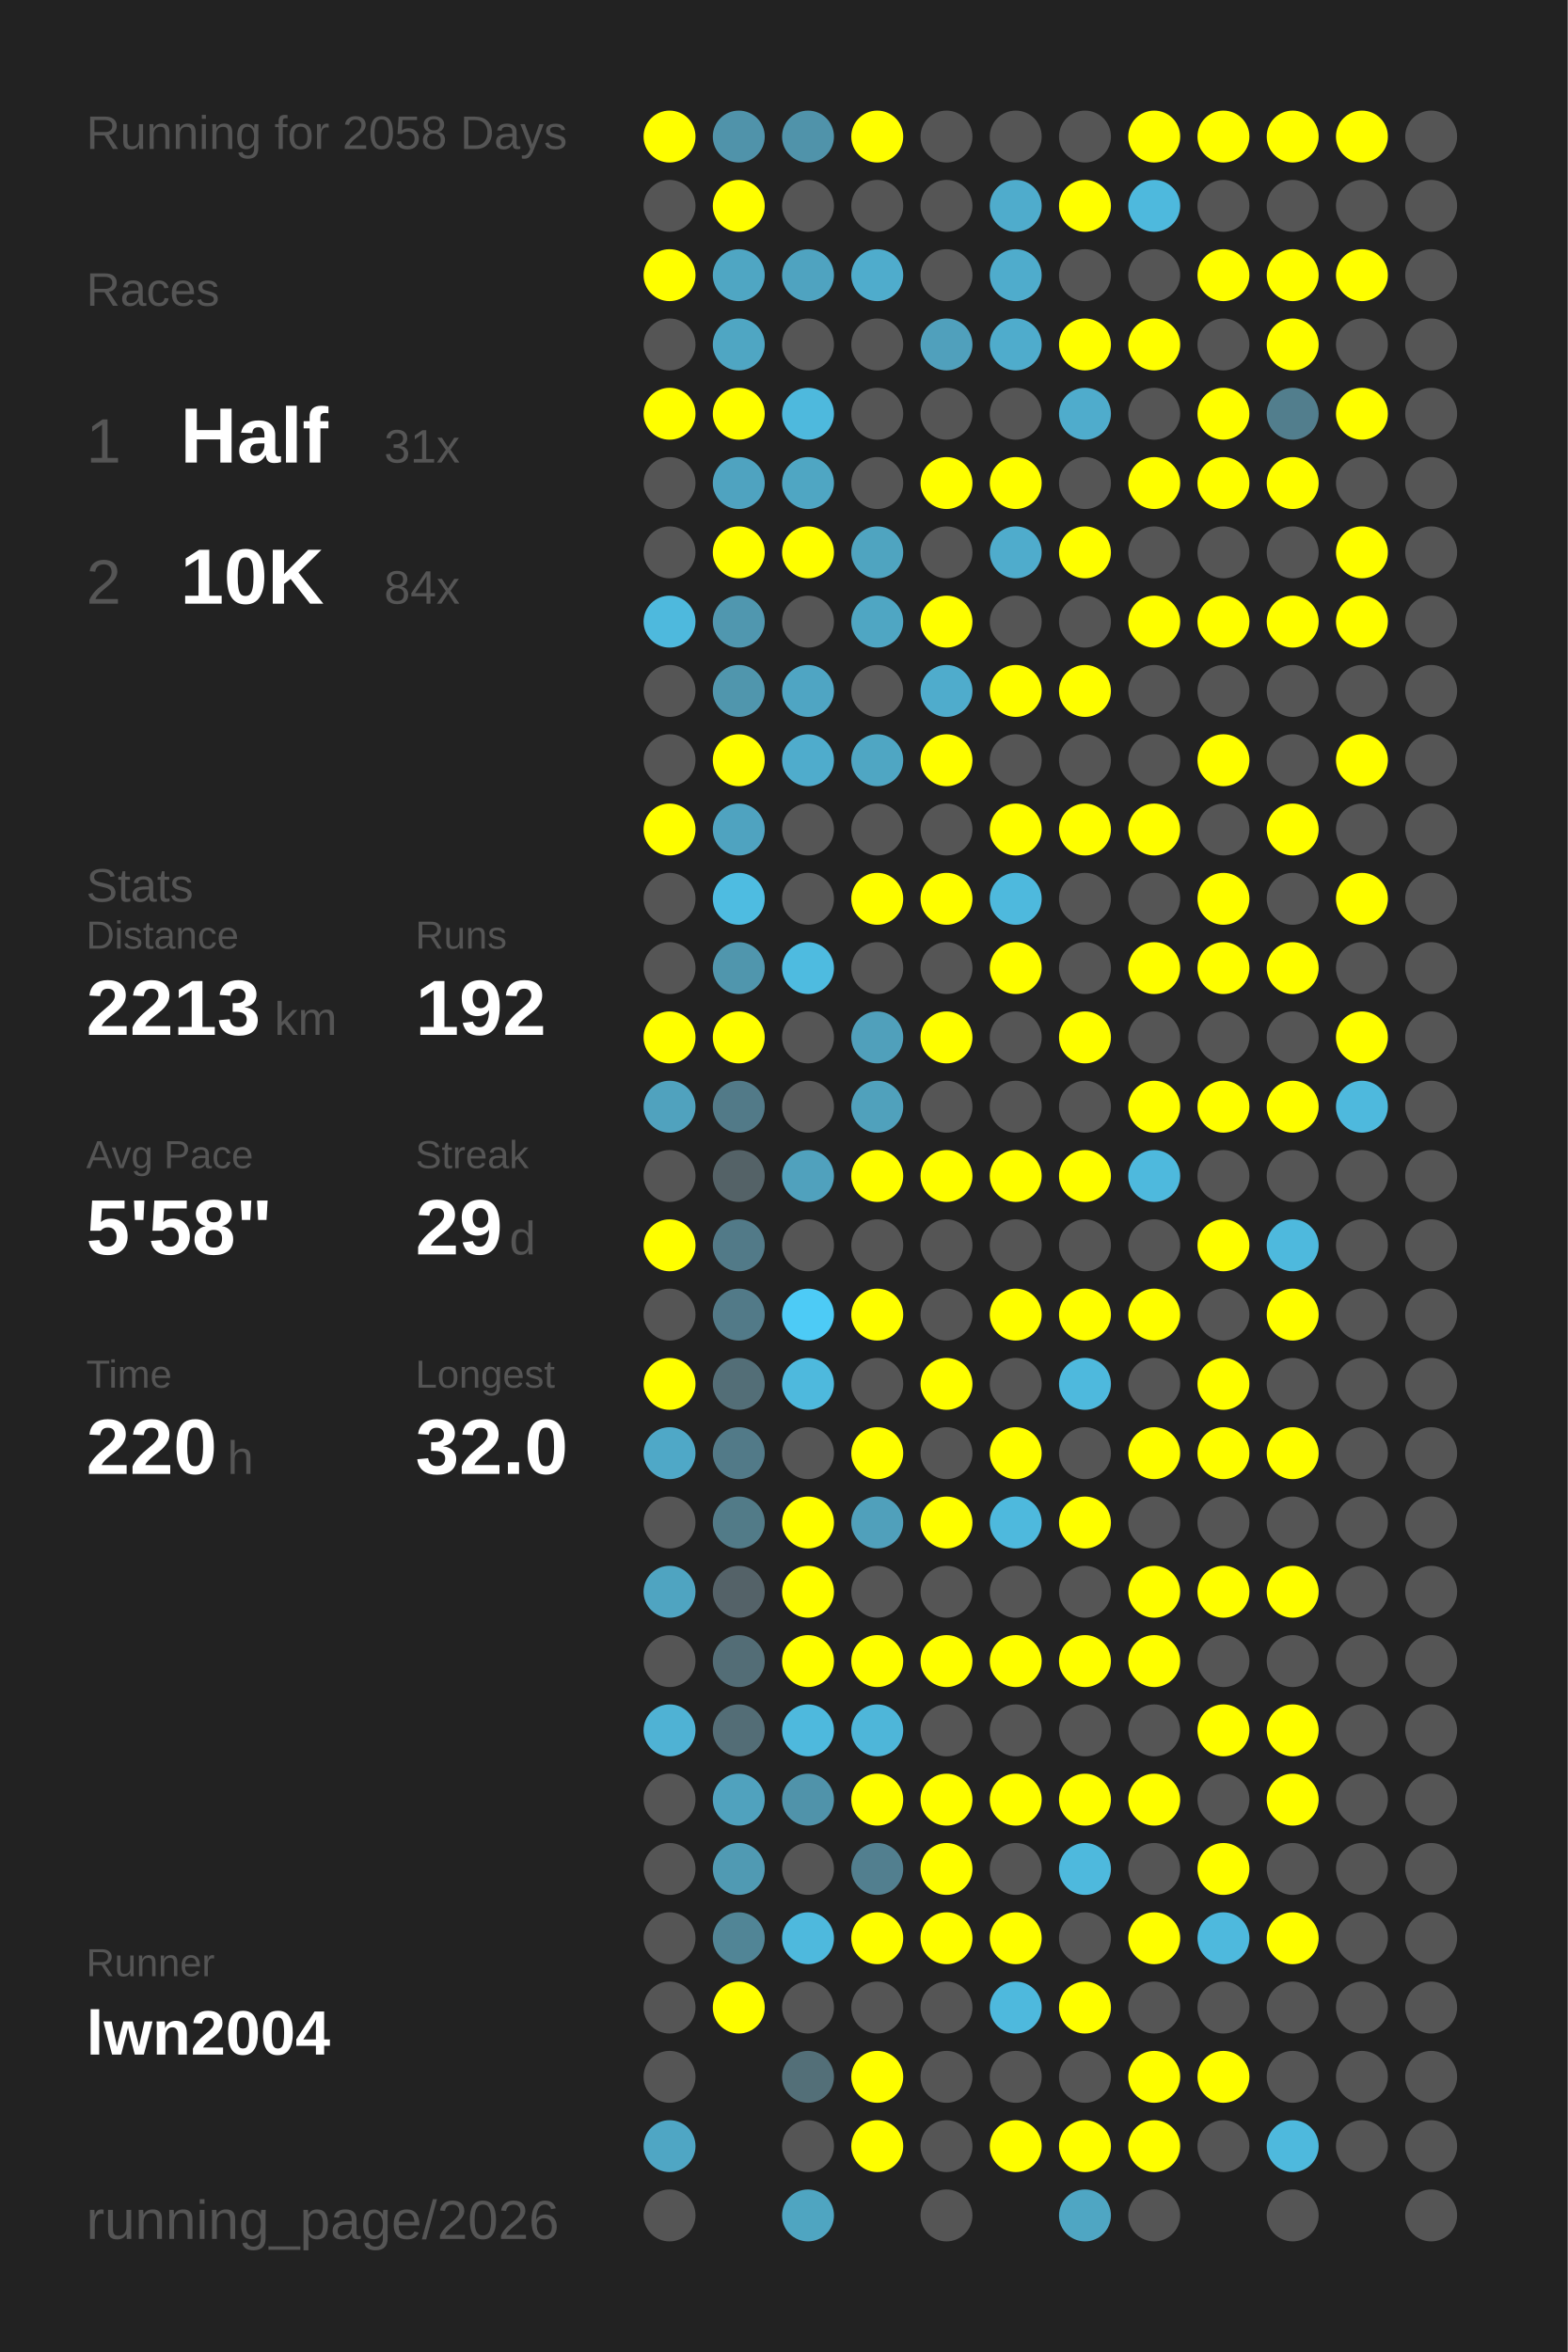
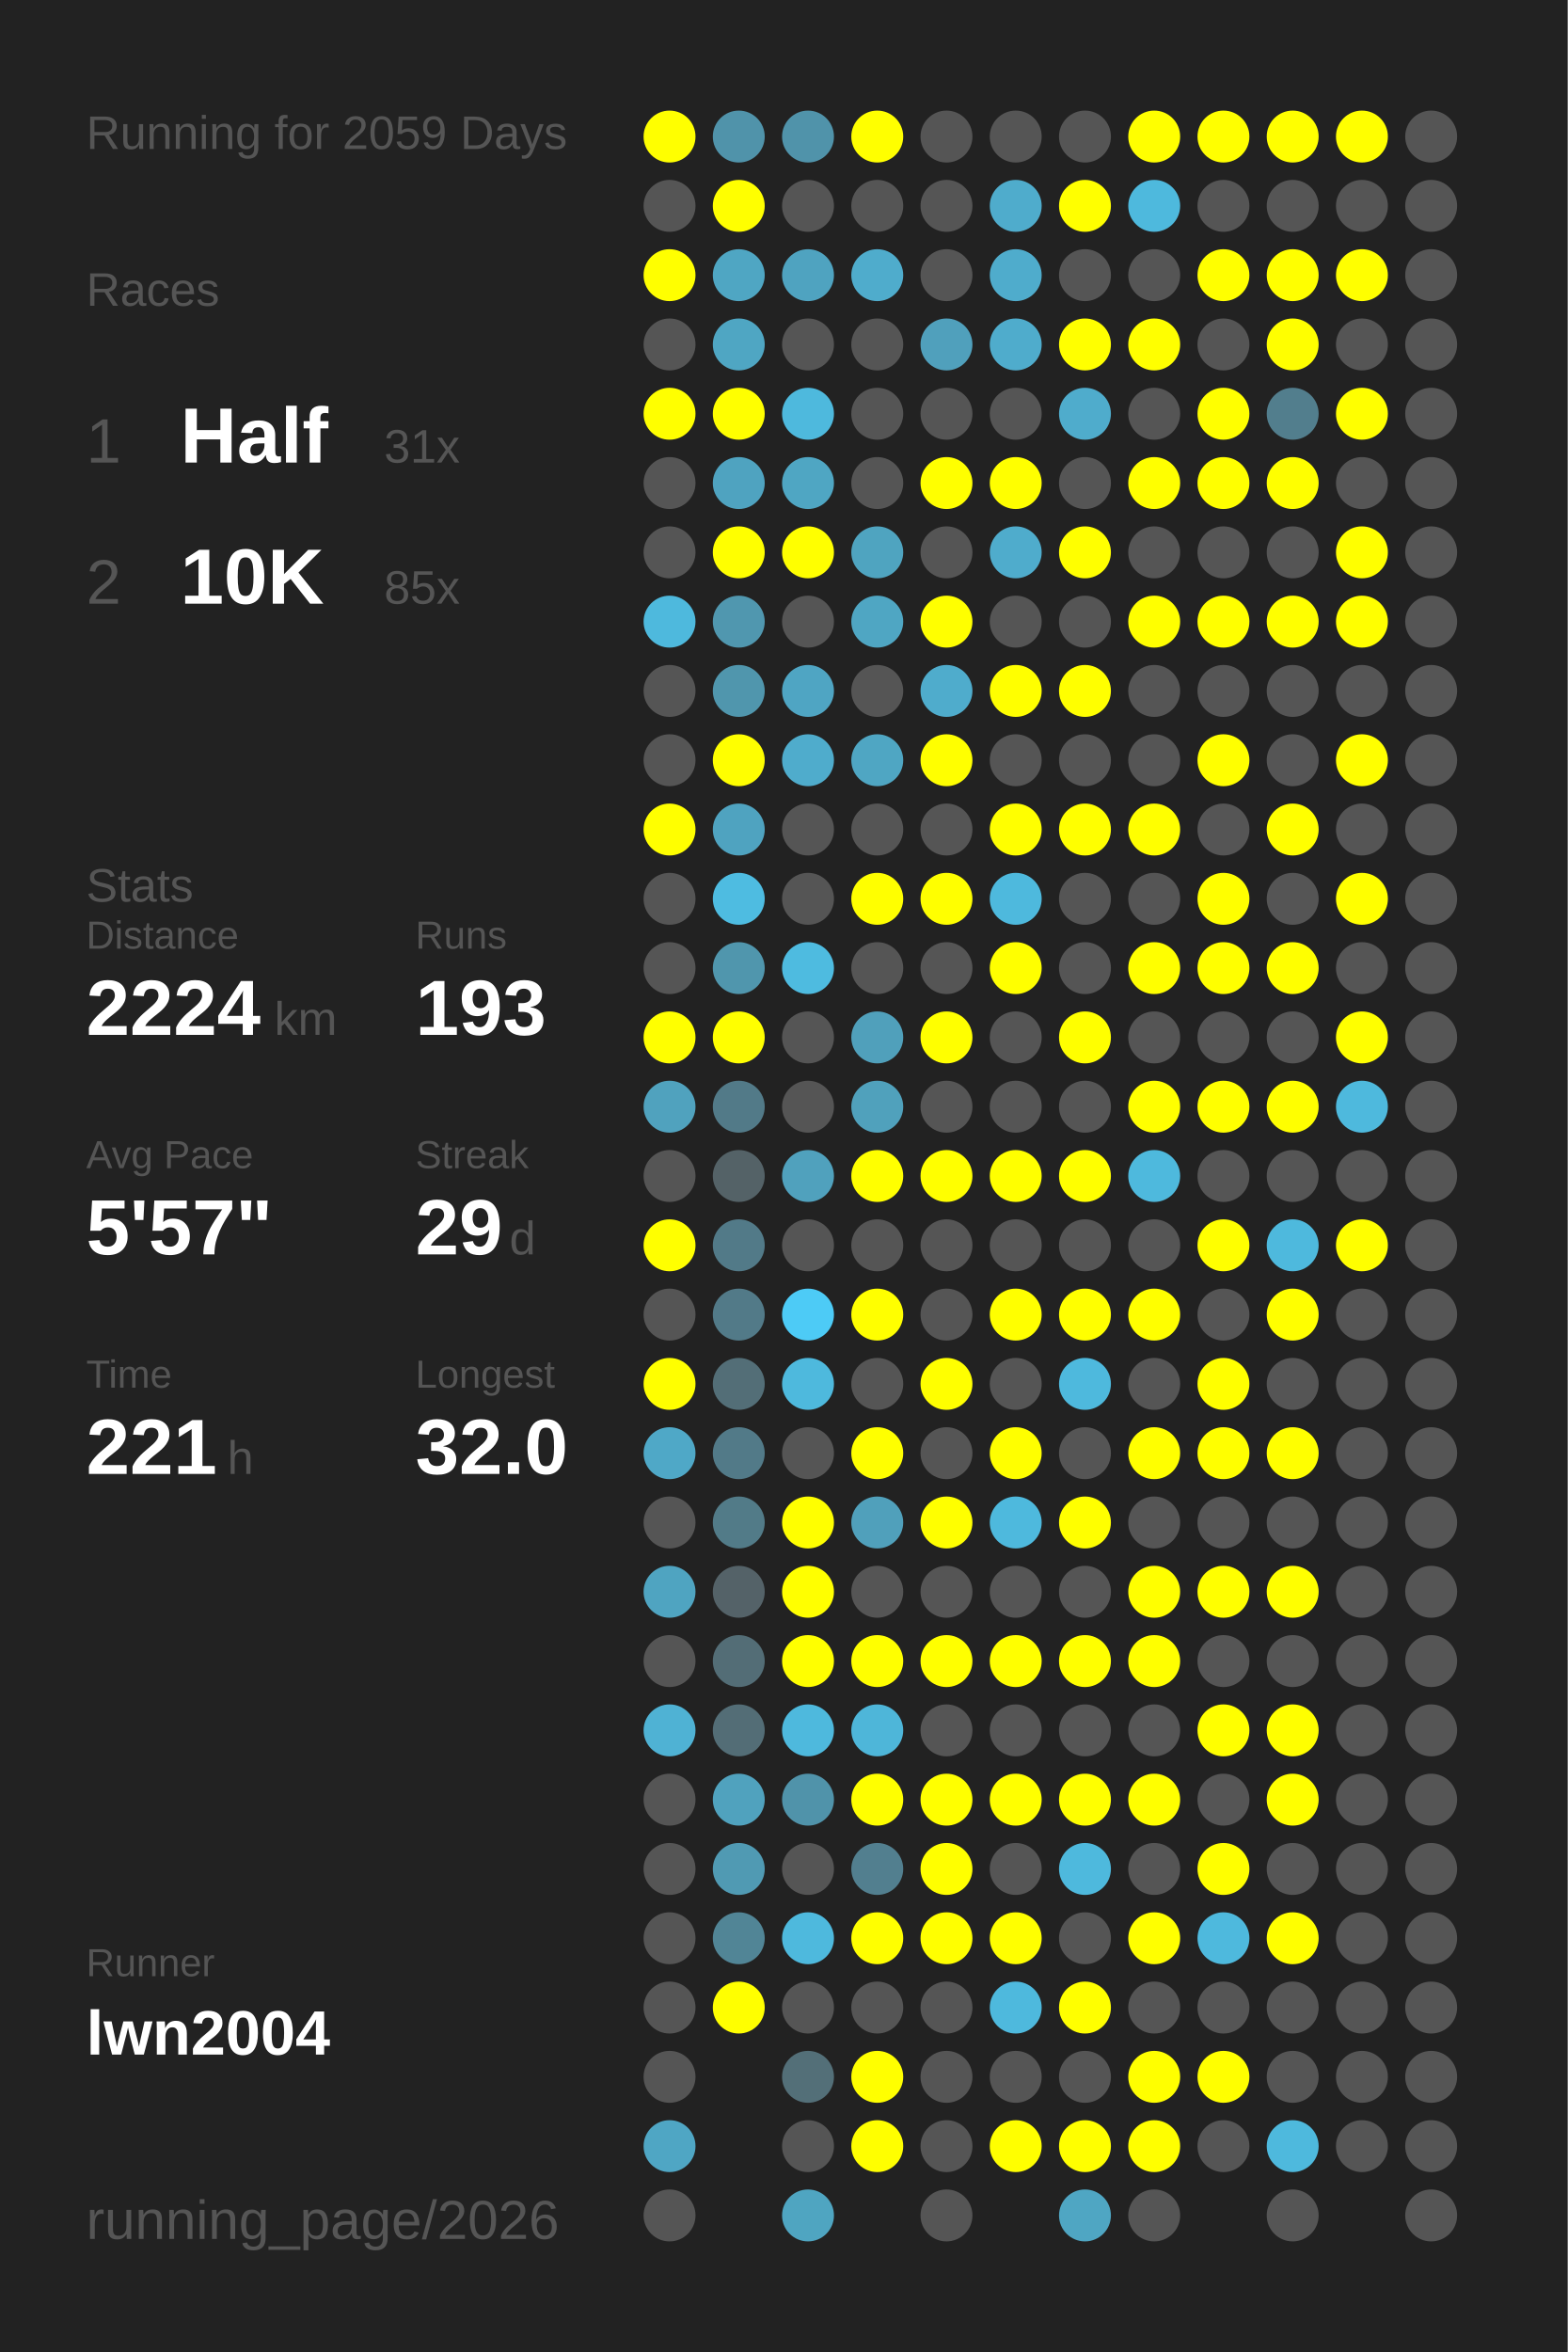
<svg xmlns="http://www.w3.org/2000/svg" baseProfile="full" height="300mm" version="1.1" viewBox="0,0,200,300" width="200mm">
  <defs />
  <rect fill="#222222" height="300" width="200" x="0" y="0" />
-   <text fill="#555555" style="font-size:6px; font-family:Arial;" x="11" y="19">Running for 2058 Days</text>
+   <text fill="#555555" style="font-size:6px; font-family:Arial;" x="11" y="19">Running for 2059 Days</text>
  <text fill="#555555" style="font-size:6px; font-family:Arial;" x="11" y="39">Races</text>
  <text fill="#555555" style="font-size:8px; font-family:Arial;" x="11" y="59">1</text>
  <text fill="#FFFFFF" style="font-size:10px; font-family:Arial; font-weight:bold;" x="23" y="59">Half</text>
  <text fill="#555555" style="font-size:6px; font-family:Arial;" x="49" y="59">31x</text>
  <text fill="#555555" style="font-size:8px; font-family:Arial;" x="11" y="77">2</text>
  <text fill="#FFFFFF" style="font-size:10px; font-family:Arial; font-weight:bold;" x="23" y="77">10K</text>
-   <text fill="#555555" style="font-size:6px; font-family:Arial;" x="49" y="77">84x</text>
+   <text fill="#555555" style="font-size:6px; font-family:Arial;" x="49" y="77">85x</text>
  <text fill="#555555" style="font-size:6px; font-family:Arial;" x="11" y="115">Stats</text>
  <text fill="#555555" style="font-size:5px; font-family:Arial;" x="11" y="121">Distance</text>
-   <text fill="#FFFFFF" style="font-size:10px; font-family:Arial; font-weight:bold;" x="11" y="132">2213</text>
+   <text fill="#FFFFFF" style="font-size:10px; font-family:Arial; font-weight:bold;" x="11" y="132">2224</text>
  <text fill="#555555" style="font-size:6px; font-family:Arial;" x="35" y="132">km</text>
  <text fill="#555555" style="font-size:5px; font-family:Arial;" x="53" y="121">Runs</text>
-   <text fill="#FFFFFF" style="font-size:10px; font-family:Arial; font-weight:bold;" x="53" y="132">192</text>
+   <text fill="#FFFFFF" style="font-size:10px; font-family:Arial; font-weight:bold;" x="53" y="132">193</text>
  <text fill="#555555" style="font-size:5px; font-family:Arial;" x="11" y="149">Avg Pace</text>
-   <text fill="#FFFFFF" style="font-size:10px; font-family:Arial; font-weight:bold;" x="11" y="160">5'58"</text>
+   <text fill="#FFFFFF" style="font-size:10px; font-family:Arial; font-weight:bold;" x="11" y="160">5'57"</text>
  <text fill="#555555" style="font-size:5px; font-family:Arial;" x="53" y="149">Streak</text>
  <text fill="#FFFFFF" style="font-size:10px; font-family:Arial; font-weight:bold;" x="53" y="160">29</text>
  <text fill="#555555" style="font-size:6px; font-family:Arial;" x="65" y="160">d</text>
  <text fill="#555555" style="font-size:5px; font-family:Arial;" x="11" y="177">Time</text>
-   <text fill="#FFFFFF" style="font-size:10px; font-family:Arial; font-weight:bold;" x="11" y="188">220</text>
+   <text fill="#FFFFFF" style="font-size:10px; font-family:Arial; font-weight:bold;" x="11" y="188">221</text>
  <text fill="#555555" style="font-size:6px; font-family:Arial;" x="29" y="188">h</text>
  <text fill="#555555" style="font-size:5px; font-family:Arial;" x="53" y="177">Longest</text>
  <text fill="#FFFFFF" style="font-size:10px; font-family:Arial; font-weight:bold;" x="53" y="188">32.0</text>
  <text fill="#555555" style="font-size:5px; font-family:Arial;" x="11" y="252.065">Runner</text>
  <text fill="#FFFFFF" style="font-size:8px; font-family:Arial; font-weight:bold;" x="11" y="262.065">lwn2004</text>
  <text fill="#555555" style="font-size:7px; font-family:Arial;" x="11" y="285.581">running_page/2026</text>
  <circle cx="85.417" cy="17.419" fill="#FFFF00" r="3.312" />
  <circle cx="85.417" cy="26.258" fill="#555555" r="3.312" />
  <circle cx="85.417" cy="35.097" fill="#FFFF00" r="3.312" />
  <circle cx="85.417" cy="43.935" fill="#555555" r="3.312" />
  <circle cx="85.417" cy="52.774" fill="#FFFF00" r="3.312" />
  <circle cx="85.417" cy="61.613" fill="#555555" r="3.312" />
  <circle cx="85.417" cy="70.452" fill="#555555" r="3.312" />
  <circle cx="85.417" cy="79.29" fill="#4eb9dd" r="3.312" />
  <circle cx="85.417" cy="88.129" fill="#555555" r="3.312" />
  <circle cx="85.417" cy="96.968" fill="#555555" r="3.312" />
  <circle cx="85.417" cy="105.806" fill="#FFFF00" r="3.312" />
  <circle cx="85.417" cy="114.645" fill="#555555" r="3.312" />
  <circle cx="85.417" cy="123.484" fill="#555555" r="3.312" />
  <circle cx="85.417" cy="132.323" fill="#FFFF00" r="3.312" />
  <circle cx="85.417" cy="141.161" fill="#50a2be" r="3.312" />
  <circle cx="85.417" cy="150" fill="#555555" r="3.312" />
  <circle cx="85.417" cy="158.839" fill="#FFFF00" r="3.312" />
  <circle cx="85.417" cy="167.677" fill="#555555" r="3.312" />
  <circle cx="85.417" cy="176.516" fill="#FFFF00" r="3.312" />
  <circle cx="85.417" cy="185.355" fill="#4fa8c7" r="3.312" />
  <circle cx="85.417" cy="194.194" fill="#555555" r="3.312" />
  <circle cx="85.417" cy="203.032" fill="#4fa4c1" r="3.312" />
  <circle cx="85.417" cy="211.871" fill="#555555" r="3.312" />
  <circle cx="85.417" cy="220.71" fill="#4fb2d4" r="3.312" />
  <circle cx="85.417" cy="229.548" fill="#555555" r="3.312" />
  <circle cx="85.417" cy="238.387" fill="#555555" r="3.312" />
  <circle cx="85.417" cy="247.226" fill="#555555" r="3.312" />
  <circle cx="85.417" cy="256.065" fill="#555555" r="3.312" />
  <circle cx="85.417" cy="264.903" fill="#555555" r="3.312" />
  <circle cx="85.417" cy="273.742" fill="#4fa6c4" r="3.312" />
  <circle cx="85.417" cy="282.581" fill="#555555" r="3.312" />
  <circle cx="94.25" cy="17.419" fill="#5093aa" r="3.312" />
  <circle cx="94.25" cy="26.258" fill="#FFFF00" r="3.312" />
  <circle cx="94.25" cy="35.097" fill="#4fa6c3" r="3.312" />
  <circle cx="94.25" cy="43.935" fill="#4fa6c3" r="3.312" />
  <circle cx="94.25" cy="52.774" fill="#FFFF00" r="3.312" />
  <circle cx="94.25" cy="61.613" fill="#4fa3c0" r="3.312" />
  <circle cx="94.25" cy="70.452" fill="#FFFF00" r="3.312" />
  <circle cx="94.25" cy="79.29" fill="#5097af" r="3.312" />
  <circle cx="94.25" cy="88.129" fill="#5096ad" r="3.312" />
  <circle cx="94.25" cy="96.968" fill="#FFFF00" r="3.312" />
  <circle cx="94.25" cy="105.806" fill="#4fa3c0" r="3.312" />
  <circle cx="94.25" cy="114.645" fill="#4ebce1" r="3.312" />
  <circle cx="94.25" cy="123.484" fill="#5096ad" r="3.312" />
  <circle cx="94.25" cy="132.323" fill="#FFFF00" r="3.312" />
  <circle cx="94.25" cy="141.161" fill="#527a88" r="3.312" />
  <circle cx="94.25" cy="150" fill="#546267" r="3.312" />
  <circle cx="94.25" cy="158.839" fill="#527a88" r="3.312" />
  <circle cx="94.25" cy="167.677" fill="#527a88" r="3.312" />
  <circle cx="94.25" cy="176.516" fill="#536e77" r="3.312" />
  <circle cx="94.25" cy="185.355" fill="#527a88" r="3.312" />
  <circle cx="94.25" cy="194.194" fill="#527b88" r="3.312" />
  <circle cx="94.25" cy="203.032" fill="#546268" r="3.312" />
  <circle cx="94.25" cy="211.871" fill="#536d76" r="3.312" />
  <circle cx="94.25" cy="220.71" fill="#536d76" r="3.312" />
  <circle cx="94.25" cy="229.548" fill="#50a2be" r="3.312" />
  <circle cx="94.25" cy="238.387" fill="#509ab3" r="3.312" />
  <circle cx="94.25" cy="247.226" fill="#518596" r="3.312" />
  <circle cx="94.25" cy="256.065" fill="#FFFF00" r="3.312" />
  <circle cx="103.083" cy="17.419" fill="#5093aa" r="3.312" />
  <circle cx="103.083" cy="26.258" fill="#555555" r="3.312" />
  <circle cx="103.083" cy="35.097" fill="#4fa3c0" r="3.312" />
  <circle cx="103.083" cy="43.935" fill="#555555" r="3.312" />
  <circle cx="103.083" cy="52.774" fill="#4eb9dd" r="3.312" />
  <circle cx="103.083" cy="61.613" fill="#4fa6c3" r="3.312" />
  <circle cx="103.083" cy="70.452" fill="#FFFF00" r="3.312" />
  <circle cx="103.083" cy="79.29" fill="#555555" r="3.312" />
  <circle cx="103.083" cy="88.129" fill="#4fa5c3" r="3.312" />
  <circle cx="103.083" cy="96.968" fill="#4faccc" r="3.312" />
  <circle cx="103.083" cy="105.806" fill="#555555" r="3.312" />
  <circle cx="103.083" cy="114.645" fill="#555555" r="3.312" />
  <circle cx="103.083" cy="123.484" fill="#4ebbe0" r="3.312" />
  <circle cx="103.083" cy="132.323" fill="#555555" r="3.312" />
  <circle cx="103.083" cy="141.161" fill="#555555" r="3.312" />
  <circle cx="103.083" cy="150" fill="#50a1bd" r="3.312" />
  <circle cx="103.083" cy="158.839" fill="#555555" r="3.312" />
  <circle cx="103.083" cy="167.677" fill="#4dcbf6" r="3.312" />
  <circle cx="103.083" cy="176.516" fill="#4eb9dd" r="3.312" />
  <circle cx="103.083" cy="185.355" fill="#555555" r="3.312" />
  <circle cx="103.083" cy="194.194" fill="#FFFF00" r="3.312" />
  <circle cx="103.083" cy="203.032" fill="#FFFF00" r="3.312" />
  <circle cx="103.083" cy="211.871" fill="#FFFF00" r="3.312" />
  <circle cx="103.083" cy="220.71" fill="#4eb9dd" r="3.312" />
  <circle cx="103.083" cy="229.548" fill="#5093aa" r="3.312" />
  <circle cx="103.083" cy="238.387" fill="#555555" r="3.312" />
  <circle cx="103.083" cy="247.226" fill="#4eb9dd" r="3.312" />
  <circle cx="103.083" cy="256.065" fill="#555555" r="3.312" />
  <circle cx="103.083" cy="264.903" fill="#536f78" r="3.312" />
  <circle cx="103.083" cy="273.742" fill="#555555" r="3.312" />
  <circle cx="103.083" cy="282.581" fill="#4fa5c1" r="3.312" />
  <circle cx="111.917" cy="17.419" fill="#FFFF00" r="3.312" />
  <circle cx="111.917" cy="26.258" fill="#555555" r="3.312" />
  <circle cx="111.917" cy="35.097" fill="#4faccc" r="3.312" />
  <circle cx="111.917" cy="43.935" fill="#555555" r="3.312" />
  <circle cx="111.917" cy="52.774" fill="#555555" r="3.312" />
  <circle cx="111.917" cy="61.613" fill="#555555" r="3.312" />
  <circle cx="111.917" cy="70.452" fill="#4fa4c0" r="3.312" />
  <circle cx="111.917" cy="79.29" fill="#4fa6c3" r="3.312" />
  <circle cx="111.917" cy="88.129" fill="#555555" r="3.312" />
  <circle cx="111.917" cy="96.968" fill="#4fa6c3" r="3.312" />
  <circle cx="111.917" cy="105.806" fill="#555555" r="3.312" />
  <circle cx="111.917" cy="114.645" fill="#FFFF00" r="3.312" />
  <circle cx="111.917" cy="123.484" fill="#555555" r="3.312" />
  <circle cx="111.917" cy="132.323" fill="#50a0bb" r="3.312" />
  <circle cx="111.917" cy="141.161" fill="#50a1bc" r="3.312" />
  <circle cx="111.917" cy="150" fill="#FFFF00" r="3.312" />
  <circle cx="111.917" cy="158.839" fill="#555555" r="3.312" />
  <circle cx="111.917" cy="167.677" fill="#FFFF00" r="3.312" />
  <circle cx="111.917" cy="176.516" fill="#555555" r="3.312" />
  <circle cx="111.917" cy="185.355" fill="#FFFF00" r="3.312" />
  <circle cx="111.917" cy="194.194" fill="#50a0bb" r="3.312" />
  <circle cx="111.917" cy="203.032" fill="#555555" r="3.312" />
  <circle cx="111.917" cy="211.871" fill="#FFFF00" r="3.312" />
  <circle cx="111.917" cy="220.71" fill="#4eb6d9" r="3.312" />
  <circle cx="111.917" cy="229.548" fill="#FFFF00" r="3.312" />
  <circle cx="111.917" cy="238.387" fill="#527f8f" r="3.312" />
  <circle cx="111.917" cy="247.226" fill="#FFFF00" r="3.312" />
  <circle cx="111.917" cy="256.065" fill="#555555" r="3.312" />
  <circle cx="111.917" cy="264.903" fill="#FFFF00" r="3.312" />
  <circle cx="111.917" cy="273.742" fill="#FFFF00" r="3.312" />
  <circle cx="120.75" cy="17.419" fill="#555555" r="3.312" />
  <circle cx="120.75" cy="26.258" fill="#555555" r="3.312" />
  <circle cx="120.75" cy="35.097" fill="#555555" r="3.312" />
  <circle cx="120.75" cy="43.935" fill="#50a0bc" r="3.312" />
  <circle cx="120.75" cy="52.774" fill="#555555" r="3.312" />
  <circle cx="120.75" cy="61.613" fill="#FFFF00" r="3.312" />
  <circle cx="120.75" cy="70.452" fill="#555555" r="3.312" />
  <circle cx="120.75" cy="79.29" fill="#FFFF00" r="3.312" />
  <circle cx="120.75" cy="88.129" fill="#4faccc" r="3.312" />
  <circle cx="120.75" cy="96.968" fill="#FFFF00" r="3.312" />
  <circle cx="120.75" cy="105.806" fill="#555555" r="3.312" />
  <circle cx="120.75" cy="114.645" fill="#FFFF00" r="3.312" />
  <circle cx="120.75" cy="123.484" fill="#555555" r="3.312" />
  <circle cx="120.75" cy="132.323" fill="#FFFF00" r="3.312" />
  <circle cx="120.75" cy="141.161" fill="#555555" r="3.312" />
  <circle cx="120.75" cy="150" fill="#FFFF00" r="3.312" />
  <circle cx="120.75" cy="158.839" fill="#555555" r="3.312" />
  <circle cx="120.75" cy="167.677" fill="#555555" r="3.312" />
  <circle cx="120.75" cy="176.516" fill="#FFFF00" r="3.312" />
  <circle cx="120.75" cy="185.355" fill="#555555" r="3.312" />
  <circle cx="120.75" cy="194.194" fill="#FFFF00" r="3.312" />
  <circle cx="120.75" cy="203.032" fill="#555555" r="3.312" />
  <circle cx="120.75" cy="211.871" fill="#FFFF00" r="3.312" />
  <circle cx="120.75" cy="220.71" fill="#555555" r="3.312" />
  <circle cx="120.75" cy="229.548" fill="#FFFF00" r="3.312" />
  <circle cx="120.75" cy="238.387" fill="#FFFF00" r="3.312" />
  <circle cx="120.75" cy="247.226" fill="#FFFF00" r="3.312" />
  <circle cx="120.75" cy="256.065" fill="#555555" r="3.312" />
  <circle cx="120.75" cy="264.903" fill="#555555" r="3.312" />
  <circle cx="120.75" cy="273.742" fill="#555555" r="3.312" />
  <circle cx="120.75" cy="282.581" fill="#555555" r="3.312" />
  <circle cx="129.583" cy="17.419" fill="#555555" r="3.312" />
  <circle cx="129.583" cy="26.258" fill="#4faccc" r="3.312" />
  <circle cx="129.583" cy="35.097" fill="#4faccc" r="3.312" />
  <circle cx="129.583" cy="43.935" fill="#4faccc" r="3.312" />
  <circle cx="129.583" cy="52.774" fill="#555555" r="3.312" />
  <circle cx="129.583" cy="61.613" fill="#FFFF00" r="3.312" />
  <circle cx="129.583" cy="70.452" fill="#4faccc" r="3.312" />
  <circle cx="129.583" cy="79.29" fill="#555555" r="3.312" />
  <circle cx="129.583" cy="88.129" fill="#FFFF00" r="3.312" />
  <circle cx="129.583" cy="96.968" fill="#555555" r="3.312" />
  <circle cx="129.583" cy="105.806" fill="#FFFF00" r="3.312" />
  <circle cx="129.583" cy="114.645" fill="#4eb9dd" r="3.312" />
  <circle cx="129.583" cy="123.484" fill="#FFFF00" r="3.312" />
  <circle cx="129.583" cy="132.323" fill="#555555" r="3.312" />
  <circle cx="129.583" cy="141.161" fill="#555555" r="3.312" />
  <circle cx="129.583" cy="150" fill="#FFFF00" r="3.312" />
  <circle cx="129.583" cy="158.839" fill="#555555" r="3.312" />
  <circle cx="129.583" cy="167.677" fill="#FFFF00" r="3.312" />
  <circle cx="129.583" cy="176.516" fill="#555555" r="3.312" />
  <circle cx="129.583" cy="185.355" fill="#FFFF00" r="3.312" />
  <circle cx="129.583" cy="194.194" fill="#4eb9dd" r="3.312" />
  <circle cx="129.583" cy="203.032" fill="#555555" r="3.312" />
  <circle cx="129.583" cy="211.871" fill="#FFFF00" r="3.312" />
  <circle cx="129.583" cy="220.71" fill="#555555" r="3.312" />
  <circle cx="129.583" cy="229.548" fill="#FFFF00" r="3.312" />
  <circle cx="129.583" cy="238.387" fill="#555555" r="3.312" />
  <circle cx="129.583" cy="247.226" fill="#FFFF00" r="3.312" />
  <circle cx="129.583" cy="256.065" fill="#4eb9dd" r="3.312" />
  <circle cx="129.583" cy="264.903" fill="#555555" r="3.312" />
  <circle cx="129.583" cy="273.742" fill="#FFFF00" r="3.312" />
  <circle cx="138.417" cy="17.419" fill="#555555" r="3.312" />
  <circle cx="138.417" cy="26.258" fill="#FFFF00" r="3.312" />
  <circle cx="138.417" cy="35.097" fill="#555555" r="3.312" />
  <circle cx="138.417" cy="43.935" fill="#FFFF00" r="3.312" />
  <circle cx="138.417" cy="52.774" fill="#4faccc" r="3.312" />
  <circle cx="138.417" cy="61.613" fill="#555555" r="3.312" />
  <circle cx="138.417" cy="70.452" fill="#FFFF00" r="3.312" />
  <circle cx="138.417" cy="79.29" fill="#555555" r="3.312" />
  <circle cx="138.417" cy="88.129" fill="#FFFF00" r="3.312" />
  <circle cx="138.417" cy="96.968" fill="#555555" r="3.312" />
  <circle cx="138.417" cy="105.806" fill="#FFFF00" r="3.312" />
  <circle cx="138.417" cy="114.645" fill="#555555" r="3.312" />
  <circle cx="138.417" cy="123.484" fill="#555555" r="3.312" />
  <circle cx="138.417" cy="132.323" fill="#FFFF00" r="3.312" />
  <circle cx="138.417" cy="141.161" fill="#555555" r="3.312" />
  <circle cx="138.417" cy="150" fill="#FFFF00" r="3.312" />
  <circle cx="138.417" cy="158.839" fill="#555555" r="3.312" />
  <circle cx="138.417" cy="167.677" fill="#FFFF00" r="3.312" />
  <circle cx="138.417" cy="176.516" fill="#4eb9dd" r="3.312" />
  <circle cx="138.417" cy="185.355" fill="#555555" r="3.312" />
  <circle cx="138.417" cy="194.194" fill="#FFFF00" r="3.312" />
  <circle cx="138.417" cy="203.032" fill="#555555" r="3.312" />
  <circle cx="138.417" cy="211.871" fill="#FFFF00" r="3.312" />
  <circle cx="138.417" cy="220.71" fill="#555555" r="3.312" />
  <circle cx="138.417" cy="229.548" fill="#FFFF00" r="3.312" />
  <circle cx="138.417" cy="238.387" fill="#4eb9dd" r="3.312" />
  <circle cx="138.417" cy="247.226" fill="#555555" r="3.312" />
  <circle cx="138.417" cy="256.065" fill="#FFFF00" r="3.312" />
  <circle cx="138.417" cy="264.903" fill="#555555" r="3.312" />
  <circle cx="138.417" cy="273.742" fill="#FFFF00" r="3.312" />
  <circle cx="138.417" cy="282.581" fill="#4fa6c3" r="3.312" />
  <circle cx="147.25" cy="17.419" fill="#FFFF00" r="3.312" />
  <circle cx="147.25" cy="26.258" fill="#4eb9dd" r="3.312" />
  <circle cx="147.25" cy="35.097" fill="#555555" r="3.312" />
  <circle cx="147.25" cy="43.935" fill="#FFFF00" r="3.312" />
  <circle cx="147.25" cy="52.774" fill="#555555" r="3.312" />
  <circle cx="147.25" cy="61.613" fill="#FFFF00" r="3.312" />
  <circle cx="147.25" cy="70.452" fill="#555555" r="3.312" />
  <circle cx="147.25" cy="79.29" fill="#FFFF00" r="3.312" />
  <circle cx="147.25" cy="88.129" fill="#555555" r="3.312" />
  <circle cx="147.25" cy="96.968" fill="#555555" r="3.312" />
  <circle cx="147.25" cy="105.806" fill="#FFFF00" r="3.312" />
  <circle cx="147.25" cy="114.645" fill="#555555" r="3.312" />
  <circle cx="147.25" cy="123.484" fill="#FFFF00" r="3.312" />
  <circle cx="147.25" cy="132.323" fill="#555555" r="3.312" />
  <circle cx="147.25" cy="141.161" fill="#FFFF00" r="3.312" />
  <circle cx="147.25" cy="150" fill="#4eb9dd" r="3.312" />
  <circle cx="147.25" cy="158.839" fill="#555555" r="3.312" />
  <circle cx="147.25" cy="167.677" fill="#FFFF00" r="3.312" />
  <circle cx="147.25" cy="176.516" fill="#555555" r="3.312" />
  <circle cx="147.25" cy="185.355" fill="#FFFF00" r="3.312" />
  <circle cx="147.25" cy="194.194" fill="#555555" r="3.312" />
  <circle cx="147.25" cy="203.032" fill="#FFFF00" r="3.312" />
  <circle cx="147.25" cy="211.871" fill="#FFFF00" r="3.312" />
  <circle cx="147.25" cy="220.71" fill="#555555" r="3.312" />
  <circle cx="147.25" cy="229.548" fill="#FFFF00" r="3.312" />
  <circle cx="147.25" cy="238.387" fill="#555555" r="3.312" />
  <circle cx="147.25" cy="247.226" fill="#FFFF00" r="3.312" />
  <circle cx="147.25" cy="256.065" fill="#555555" r="3.312" />
  <circle cx="147.25" cy="264.903" fill="#FFFF00" r="3.312" />
  <circle cx="147.25" cy="273.742" fill="#FFFF00" r="3.312" />
  <circle cx="147.25" cy="282.581" fill="#555555" r="3.312" />
  <circle cx="156.083" cy="17.419" fill="#FFFF00" r="3.312" />
  <circle cx="156.083" cy="26.258" fill="#555555" r="3.312" />
  <circle cx="156.083" cy="35.097" fill="#FFFF00" r="3.312" />
  <circle cx="156.083" cy="43.935" fill="#555555" r="3.312" />
  <circle cx="156.083" cy="52.774" fill="#FFFF00" r="3.312" />
  <circle cx="156.083" cy="61.613" fill="#FFFF00" r="3.312" />
  <circle cx="156.083" cy="70.452" fill="#555555" r="3.312" />
  <circle cx="156.083" cy="79.29" fill="#FFFF00" r="3.312" />
  <circle cx="156.083" cy="88.129" fill="#555555" r="3.312" />
  <circle cx="156.083" cy="96.968" fill="#FFFF00" r="3.312" />
  <circle cx="156.083" cy="105.806" fill="#555555" r="3.312" />
  <circle cx="156.083" cy="114.645" fill="#FFFF00" r="3.312" />
  <circle cx="156.083" cy="123.484" fill="#FFFF00" r="3.312" />
  <circle cx="156.083" cy="132.323" fill="#555555" r="3.312" />
  <circle cx="156.083" cy="141.161" fill="#FFFF00" r="3.312" />
  <circle cx="156.083" cy="150" fill="#555555" r="3.312" />
  <circle cx="156.083" cy="158.839" fill="#FFFF00" r="3.312" />
  <circle cx="156.083" cy="167.677" fill="#555555" r="3.312" />
  <circle cx="156.083" cy="176.516" fill="#FFFF00" r="3.312" />
  <circle cx="156.083" cy="185.355" fill="#FFFF00" r="3.312" />
  <circle cx="156.083" cy="194.194" fill="#555555" r="3.312" />
  <circle cx="156.083" cy="203.032" fill="#FFFF00" r="3.312" />
  <circle cx="156.083" cy="211.871" fill="#555555" r="3.312" />
  <circle cx="156.083" cy="220.71" fill="#FFFF00" r="3.312" />
  <circle cx="156.083" cy="229.548" fill="#555555" r="3.312" />
  <circle cx="156.083" cy="238.387" fill="#FFFF00" r="3.312" />
  <circle cx="156.083" cy="247.226" fill="#4eb9dd" r="3.312" />
  <circle cx="156.083" cy="256.065" fill="#555555" r="3.312" />
  <circle cx="156.083" cy="264.903" fill="#FFFF00" r="3.312" />
  <circle cx="156.083" cy="273.742" fill="#555555" r="3.312" />
  <circle cx="164.917" cy="17.419" fill="#FFFF00" r="3.312" />
  <circle cx="164.917" cy="26.258" fill="#555555" r="3.312" />
  <circle cx="164.917" cy="35.097" fill="#FFFF00" r="3.312" />
  <circle cx="164.917" cy="43.935" fill="#FFFF00" r="3.312" />
  <circle cx="164.917" cy="52.774" fill="#527e8d" r="3.312" />
  <circle cx="164.917" cy="61.613" fill="#FFFF00" r="3.312" />
  <circle cx="164.917" cy="70.452" fill="#555555" r="3.312" />
  <circle cx="164.917" cy="79.29" fill="#FFFF00" r="3.312" />
  <circle cx="164.917" cy="88.129" fill="#555555" r="3.312" />
  <circle cx="164.917" cy="96.968" fill="#555555" r="3.312" />
  <circle cx="164.917" cy="105.806" fill="#FFFF00" r="3.312" />
  <circle cx="164.917" cy="114.645" fill="#555555" r="3.312" />
  <circle cx="164.917" cy="123.484" fill="#FFFF00" r="3.312" />
  <circle cx="164.917" cy="132.323" fill="#555555" r="3.312" />
  <circle cx="164.917" cy="141.161" fill="#FFFF00" r="3.312" />
  <circle cx="164.917" cy="150" fill="#555555" r="3.312" />
  <circle cx="164.917" cy="158.839" fill="#4eb9dd" r="3.312" />
  <circle cx="164.917" cy="167.677" fill="#FFFF00" r="3.312" />
  <circle cx="164.917" cy="176.516" fill="#555555" r="3.312" />
  <circle cx="164.917" cy="185.355" fill="#FFFF00" r="3.312" />
  <circle cx="164.917" cy="194.194" fill="#555555" r="3.312" />
  <circle cx="164.917" cy="203.032" fill="#FFFF00" r="3.312" />
  <circle cx="164.917" cy="211.871" fill="#555555" r="3.312" />
  <circle cx="164.917" cy="220.71" fill="#FFFF00" r="3.312" />
  <circle cx="164.917" cy="229.548" fill="#FFFF00" r="3.312" />
  <circle cx="164.917" cy="238.387" fill="#555555" r="3.312" />
  <circle cx="164.917" cy="247.226" fill="#FFFF00" r="3.312" />
  <circle cx="164.917" cy="256.065" fill="#555555" r="3.312" />
  <circle cx="164.917" cy="264.903" fill="#555555" r="3.312" />
  <circle cx="164.917" cy="273.742" fill="#4eb9dd" r="3.312" />
  <circle cx="164.917" cy="282.581" fill="#555555" r="3.312" />
  <circle cx="173.75" cy="17.419" fill="#FFFF00" r="3.312" />
  <circle cx="173.75" cy="26.258" fill="#555555" r="3.312" />
  <circle cx="173.75" cy="35.097" fill="#FFFF00" r="3.312" />
  <circle cx="173.75" cy="43.935" fill="#555555" r="3.312" />
  <circle cx="173.75" cy="52.774" fill="#FFFF00" r="3.312" />
  <circle cx="173.75" cy="61.613" fill="#555555" r="3.312" />
  <circle cx="173.75" cy="70.452" fill="#FFFF00" r="3.312" />
  <circle cx="173.75" cy="79.29" fill="#FFFF00" r="3.312" />
  <circle cx="173.75" cy="88.129" fill="#555555" r="3.312" />
  <circle cx="173.75" cy="96.968" fill="#FFFF00" r="3.312" />
  <circle cx="173.75" cy="105.806" fill="#555555" r="3.312" />
  <circle cx="173.75" cy="114.645" fill="#FFFF00" r="3.312" />
  <circle cx="173.75" cy="123.484" fill="#555555" r="3.312" />
  <circle cx="173.75" cy="132.323" fill="#FFFF00" r="3.312" />
  <circle cx="173.75" cy="141.161" fill="#4eb9dd" r="3.312" />
  <circle cx="173.75" cy="150" fill="#555555" r="3.312" />
-   <circle cx="173.75" cy="158.839" fill="#555555" r="3.312" />
+   <circle cx="173.75" cy="158.839" fill="#FFFF00" r="3.312" />
  <circle cx="173.75" cy="167.677" fill="#555555" r="3.312" />
  <circle cx="173.75" cy="176.516" fill="#555555" r="3.312" />
  <circle cx="173.75" cy="185.355" fill="#555555" r="3.312" />
  <circle cx="173.75" cy="194.194" fill="#555555" r="3.312" />
  <circle cx="173.75" cy="203.032" fill="#555555" r="3.312" />
  <circle cx="173.75" cy="211.871" fill="#555555" r="3.312" />
  <circle cx="173.75" cy="220.71" fill="#555555" r="3.312" />
  <circle cx="173.75" cy="229.548" fill="#555555" r="3.312" />
  <circle cx="173.75" cy="238.387" fill="#555555" r="3.312" />
  <circle cx="173.75" cy="247.226" fill="#555555" r="3.312" />
  <circle cx="173.75" cy="256.065" fill="#555555" r="3.312" />
  <circle cx="173.75" cy="264.903" fill="#555555" r="3.312" />
  <circle cx="173.75" cy="273.742" fill="#555555" r="3.312" />
  <circle cx="182.583" cy="17.419" fill="#555555" r="3.312" />
  <circle cx="182.583" cy="26.258" fill="#555555" r="3.312" />
  <circle cx="182.583" cy="35.097" fill="#555555" r="3.312" />
  <circle cx="182.583" cy="43.935" fill="#555555" r="3.312" />
  <circle cx="182.583" cy="52.774" fill="#555555" r="3.312" />
  <circle cx="182.583" cy="61.613" fill="#555555" r="3.312" />
  <circle cx="182.583" cy="70.452" fill="#555555" r="3.312" />
  <circle cx="182.583" cy="79.29" fill="#555555" r="3.312" />
  <circle cx="182.583" cy="88.129" fill="#555555" r="3.312" />
  <circle cx="182.583" cy="96.968" fill="#555555" r="3.312" />
  <circle cx="182.583" cy="105.806" fill="#555555" r="3.312" />
  <circle cx="182.583" cy="114.645" fill="#555555" r="3.312" />
  <circle cx="182.583" cy="123.484" fill="#555555" r="3.312" />
  <circle cx="182.583" cy="132.323" fill="#555555" r="3.312" />
  <circle cx="182.583" cy="141.161" fill="#555555" r="3.312" />
  <circle cx="182.583" cy="150" fill="#555555" r="3.312" />
  <circle cx="182.583" cy="158.839" fill="#555555" r="3.312" />
  <circle cx="182.583" cy="167.677" fill="#555555" r="3.312" />
  <circle cx="182.583" cy="176.516" fill="#555555" r="3.312" />
  <circle cx="182.583" cy="185.355" fill="#555555" r="3.312" />
  <circle cx="182.583" cy="194.194" fill="#555555" r="3.312" />
  <circle cx="182.583" cy="203.032" fill="#555555" r="3.312" />
  <circle cx="182.583" cy="211.871" fill="#555555" r="3.312" />
  <circle cx="182.583" cy="220.71" fill="#555555" r="3.312" />
  <circle cx="182.583" cy="229.548" fill="#555555" r="3.312" />
  <circle cx="182.583" cy="238.387" fill="#555555" r="3.312" />
  <circle cx="182.583" cy="247.226" fill="#555555" r="3.312" />
  <circle cx="182.583" cy="256.065" fill="#555555" r="3.312" />
  <circle cx="182.583" cy="264.903" fill="#555555" r="3.312" />
  <circle cx="182.583" cy="273.742" fill="#555555" r="3.312" />
  <circle cx="182.583" cy="282.581" fill="#555555" r="3.312" />
</svg>
